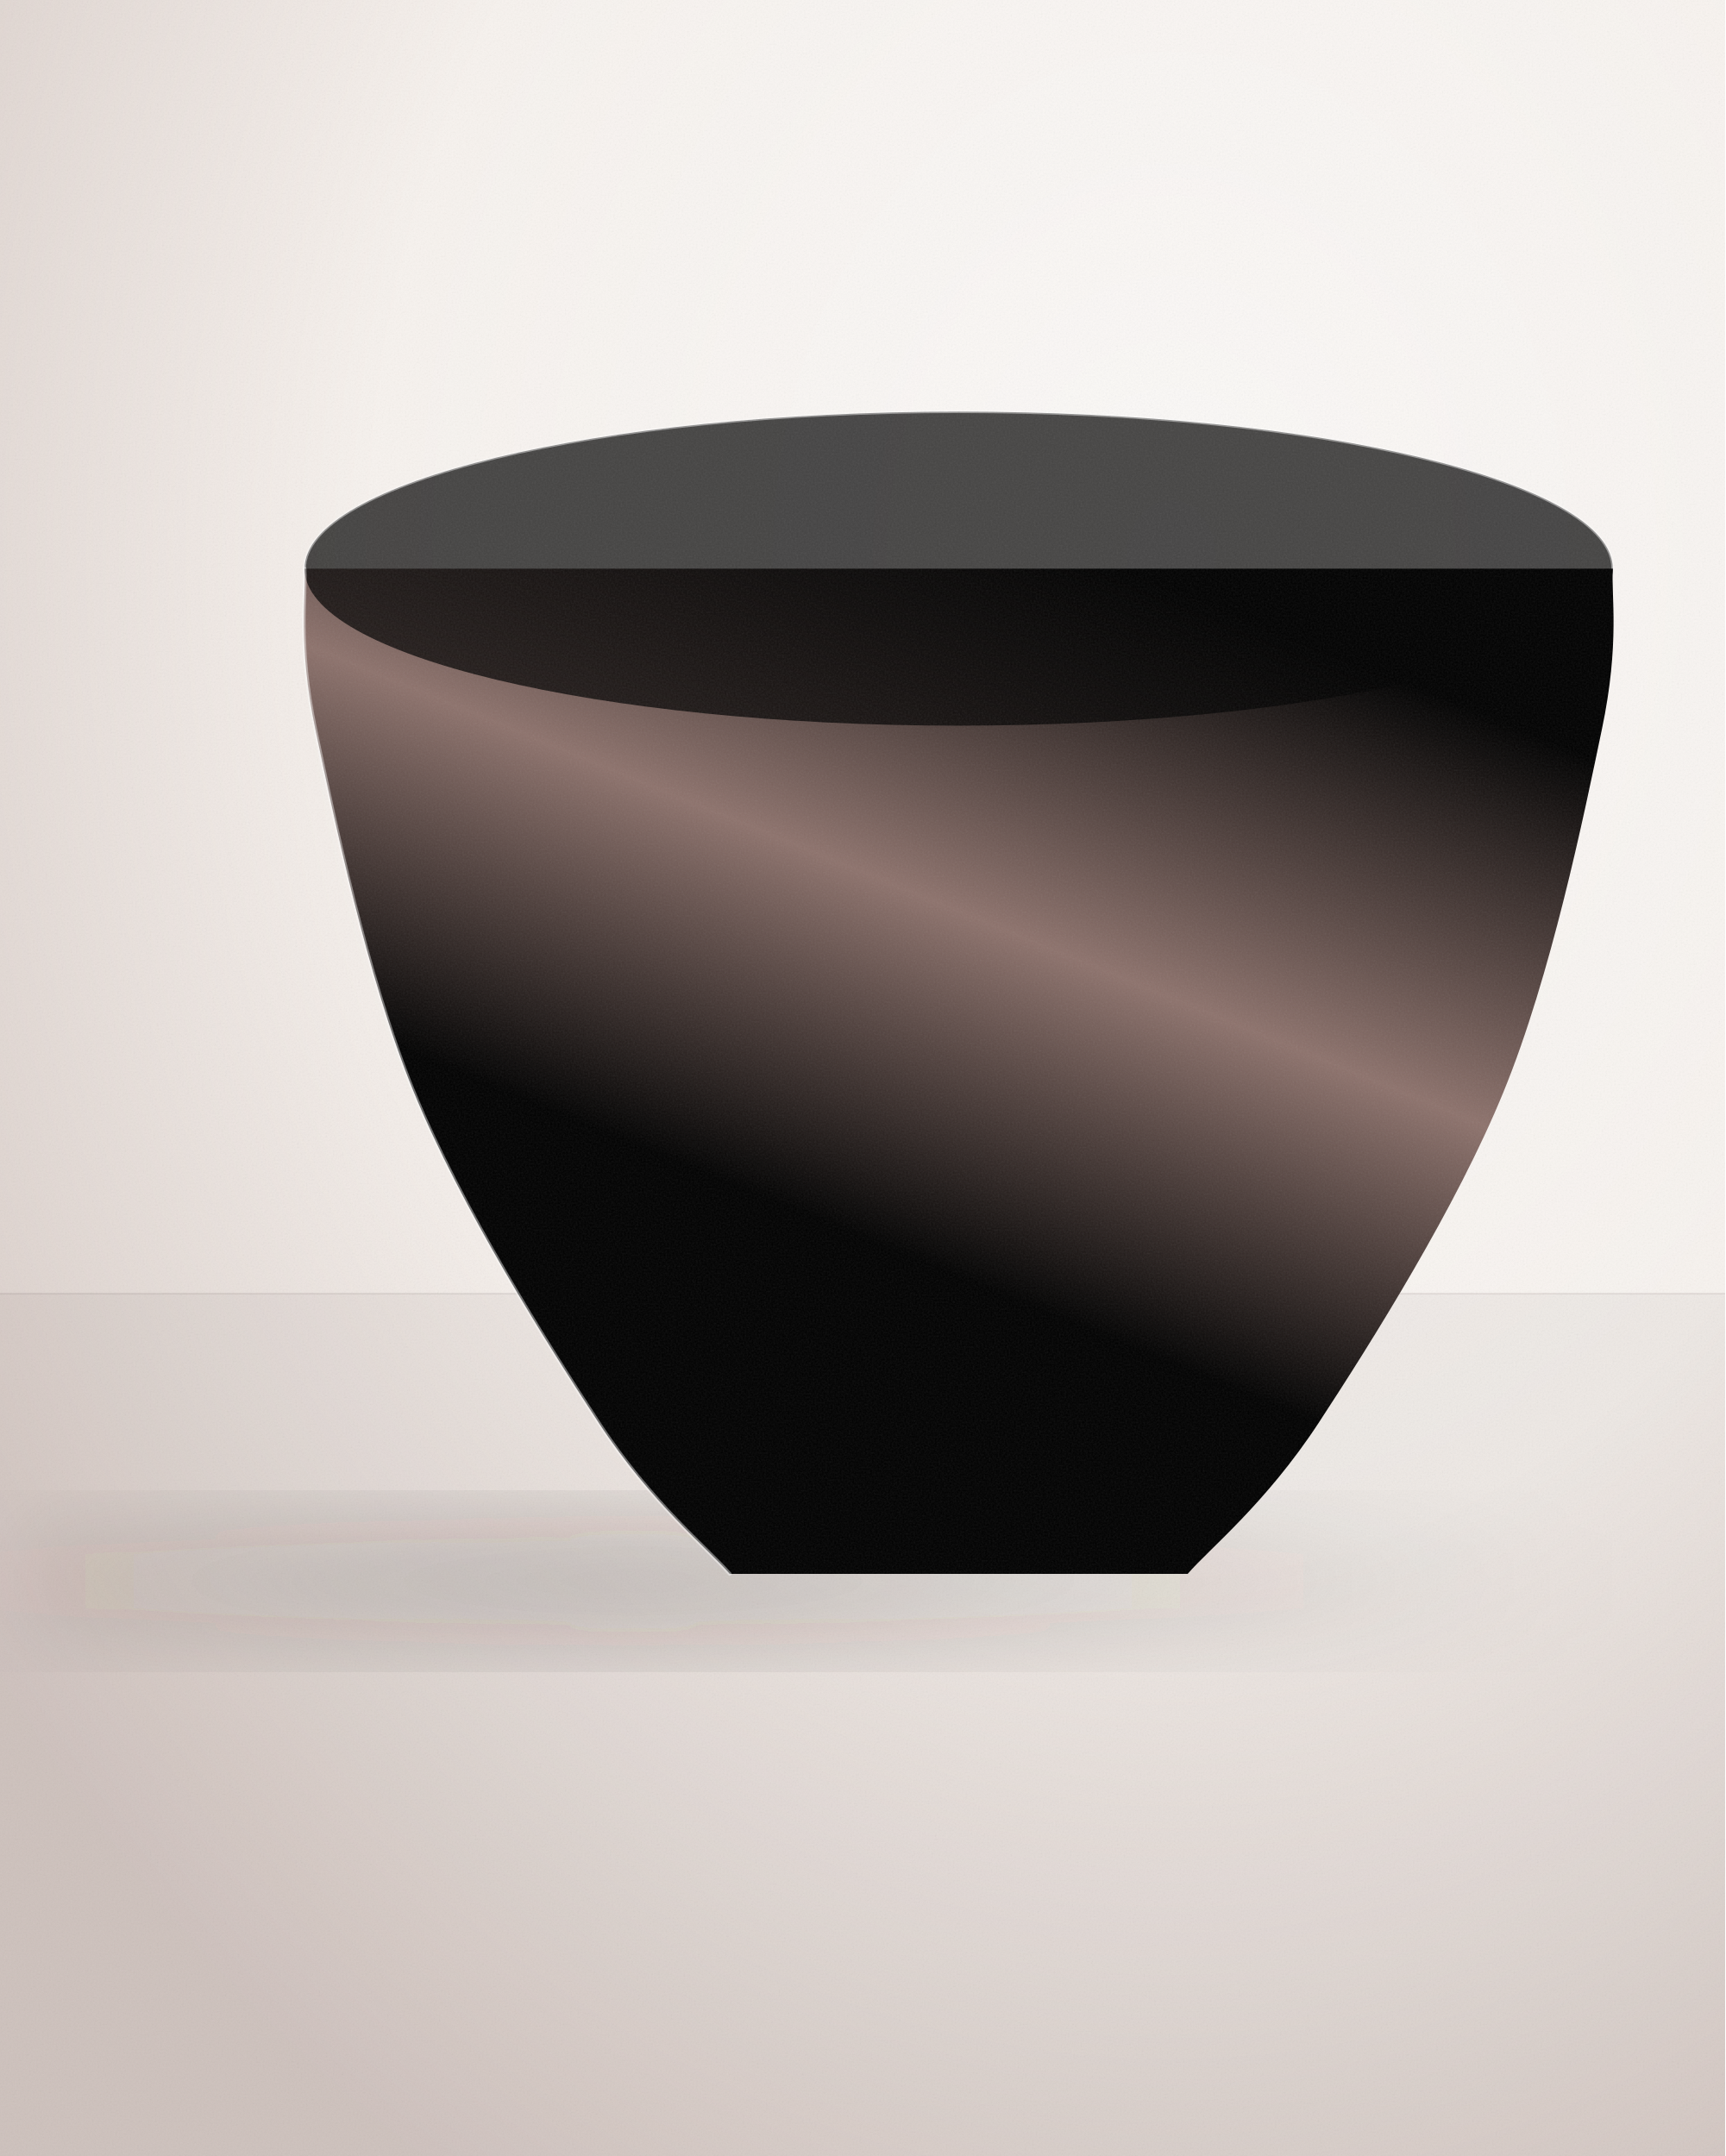
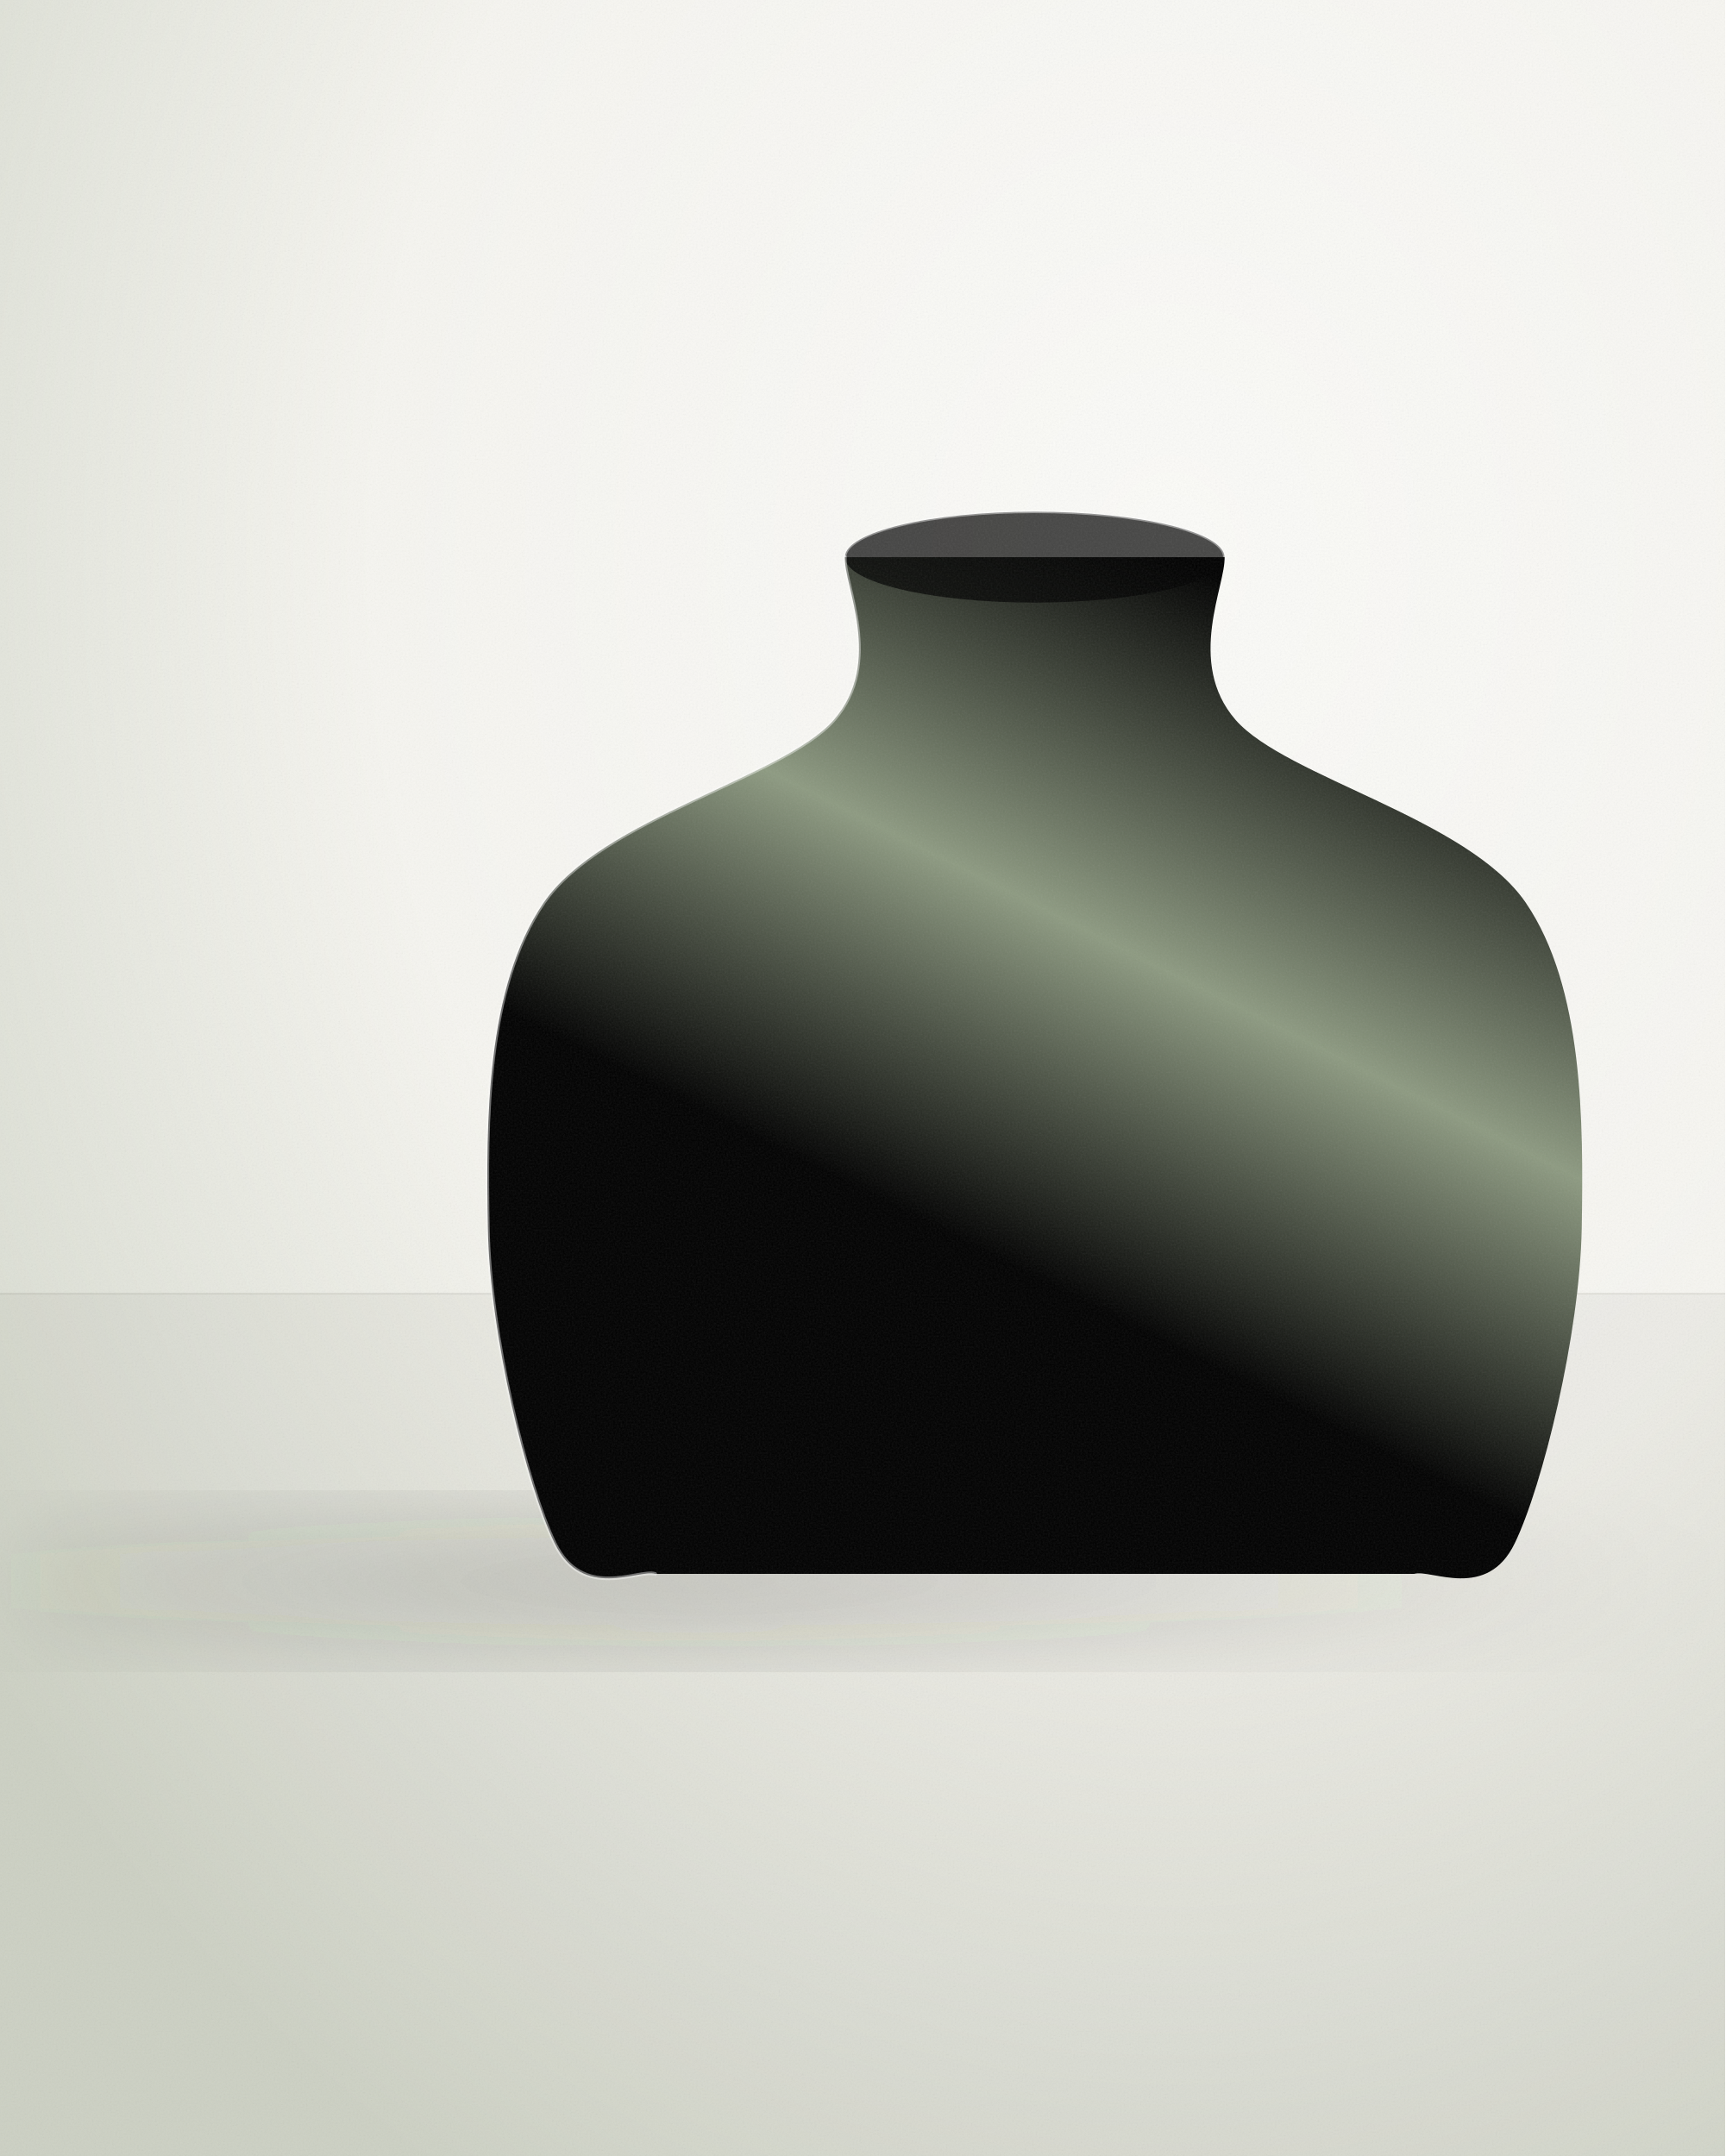
<svg xmlns="http://www.w3.org/2000/svg" viewBox="0 0 960 1200" width="960" height="1200" preserveAspectRatio="xMidYMid slice" role="img">
  <defs>
-     <radialGradient id="bg1y" cx="68%" cy="26%" r="86%">
-       <stop offset="0%" stop-color="#fbf9f7" />
-       <stop offset="54%" stop-color="#f7f2ee" />
-       <stop offset="100%" stop-color="#d5c9c4" />
+     <radialGradient id="bg0" cx="68%" cy="26%" r="86%">
+       <stop offset="0%" stop-color="#fbfbf8" />
+       <stop offset="54%" stop-color="#f6f5f0" />
+       <stop offset="100%" stop-color="#d4d8cc" />
    </radialGradient>
-     <linearGradient id="fm1z" x1="73.47%" y1="5.85%" x2="26.53%" y2="94.15%">
-       <stop offset="0%" stop-color="#d435NaN" />
-       <stop offset="36%" stop-color="#8d726c" />
-       <stop offset="68%" stop-color="#251dNaN" />
-       <stop offset="100%" stop-color="#1e18NaN" />
+     <linearGradient id="fm1" x1="73.47%" y1="5.85%" x2="26.53%" y2="94.15%">
+       <stop offset="0%" stop-color="#d444NaN" />
+       <stop offset="36%" stop-color="#8d9a81" />
+       <stop offset="68%" stop-color="#2226NaN" />
+       <stop offset="100%" stop-color="#1b1fNaN" />
    </linearGradient>
-     <radialGradient id="sd20" cx="50%" cy="50%" r="50%">
-       <stop offset="0%" stop-color="#2c2321" stop-opacity="0.4" />
-       <stop offset="100%" stop-color="#2c2321" stop-opacity="0" />
+     <radialGradient id="sd2" cx="50%" cy="50%" r="50%">
+       <stop offset="0%" stop-color="#282d24" stop-opacity="0.4" />
+       <stop offset="100%" stop-color="#282d24" stop-opacity="0" />
    </radialGradient>
-     <filter id="bl22" x="-25%" y="-25%" width="150%" height="150%">
+     <filter id="bl4" x="-25%" y="-25%" width="150%" height="150%">
      <feGaussianBlur stdDeviation="31.2" />
    </filter>
-     <filter id="gr21" x="0" y="0" width="100%" height="100%">
+     <filter id="gr3" x="0" y="0" width="100%" height="100%">
      <feTurbulence type="fractalNoise" baseFrequency="1" numOctaves="3" stitchTiles="stitch" seed="7" />
      <feColorMatrix type="saturate" values="0" />
      <feComponentTransfer>
        <feFuncA type="linear" slope="0.24" />
      </feComponentTransfer>
    </filter>
  </defs>
-   <rect width="960" height="1200" fill="url(#bg1y)" />
-   <path d="M0 720.0H960" stroke="rgba(44,35,33,0.08)" stroke-width="1" />
-   <rect y="720.0" width="960" height="480.0" fill="rgba(44,35,33,0.05)" />
-   <ellipse cx="351.5" cy="880.0" rx="546.0" ry="33.6" fill="url(#sd20)" filter="url(#bl22)" />
-   <path d="M897.5 316.5 C 896.5 331.4, 901.6 357.5, 891.4 406.0 C 881.3 454.5, 863.1 543.1, 836.8 607.4 C 810.6 671.8, 763.0 747.3, 733.7 792.1 C 704.4 836.8, 673.0 862.0, 660.9 876.0 L406.1 876.0 C 394.0 862.0, 362.6 836.8, 333.3 792.1 C 304.0 747.3, 256.4 671.8, 230.1 607.4 C 203.9 543.1, 185.7 454.5, 175.5 406.0 C 165.4 357.5, 170.5 331.4, 169.5 316.5 Z" fill="url(#fm1z)" />
-   <ellipse cx="533.5" cy="316.5" rx="364.0" ry="87.4" fill="#1612NaN" opacity="0.72" />
-   <path d="M169.5 316.5 A 364.0 87.4 0 0 1 897.5 316.5" fill="none" stroke="rgba(255,255,255,0.42)" stroke-width="1.6" />
-   <path d="M169.5 316.5 C 170.5 331.4, 165.4 357.5, 175.5 406.0 C 185.7 454.5, 203.9 543.1, 230.1 607.4 C 256.4 671.8, 304.0 747.3, 333.3 792.1 C 362.6 836.8, 394.0 862.0, 406.1 876.0" fill="none" stroke="rgba(255,255,255,0.42)" stroke-width="2" stroke-linecap="round" />
-   <rect width="960" height="1200" filter="url(#gr21)" opacity=".4" />
+   <rect width="960" height="1200" fill="url(#bg0)" />
+   <path d="M0 720.0H960" stroke="rgba(40,45,36,0.08)" stroke-width="1" />
+   <rect y="720.0" width="960" height="480.0" fill="rgba(40,45,36,0.05)" />
+   <ellipse cx="389.5" cy="880.0" rx="559.0" ry="33.6" fill="url(#sd2)" filter="url(#bl4)" />
+   <path d="M681.4 310.1 C 682.4 325.2, 659.7 368.6, 687.6 400.7 C 715.6 432.7, 817.0 455.4, 849.1 502.5 C 881.2 549.7, 881.2 624.2, 880.2 683.6 C 879.1 743.0, 858.4 827.0, 842.9 859.0 C 827.4 891.1, 796.3 873.2, 787.0 876.0 L364.6 876.0 C 355.3 873.2, 324.3 891.1, 308.7 859.0 C 293.2 827.0, 272.5 743.0, 271.5 683.6 C 270.4 624.2, 270.4 549.7, 302.5 502.5 C 334.6 455.4, 436.1 432.7, 464.0 400.7 C 492.0 368.6, 469.2 325.2, 470.2 310.1 Z" fill="url(#fm1)" />
+   <ellipse cx="575.8" cy="310.1" rx="105.6" ry="25.3" fill="#1417NaN" opacity="0.72" />
+   <path d="M470.2 310.1 A 105.6 25.3 0 0 1 681.4 310.1" fill="none" stroke="rgba(255,255,255,0.42)" stroke-width="1.6" />
+   <path d="M470.2 310.1 C 469.2 325.2, 492.0 368.6, 464.0 400.7 C 436.1 432.7, 334.6 455.4, 302.5 502.5 C 270.4 549.7, 270.4 624.2, 271.5 683.6 C 272.5 743.0, 293.2 827.0, 308.7 859.0 C 324.3 891.1, 355.3 873.2, 364.6 876.0" fill="none" stroke="rgba(255,255,255,0.42)" stroke-width="2" stroke-linecap="round" />
+   <rect width="960" height="1200" filter="url(#gr3)" opacity=".4" />
</svg>
